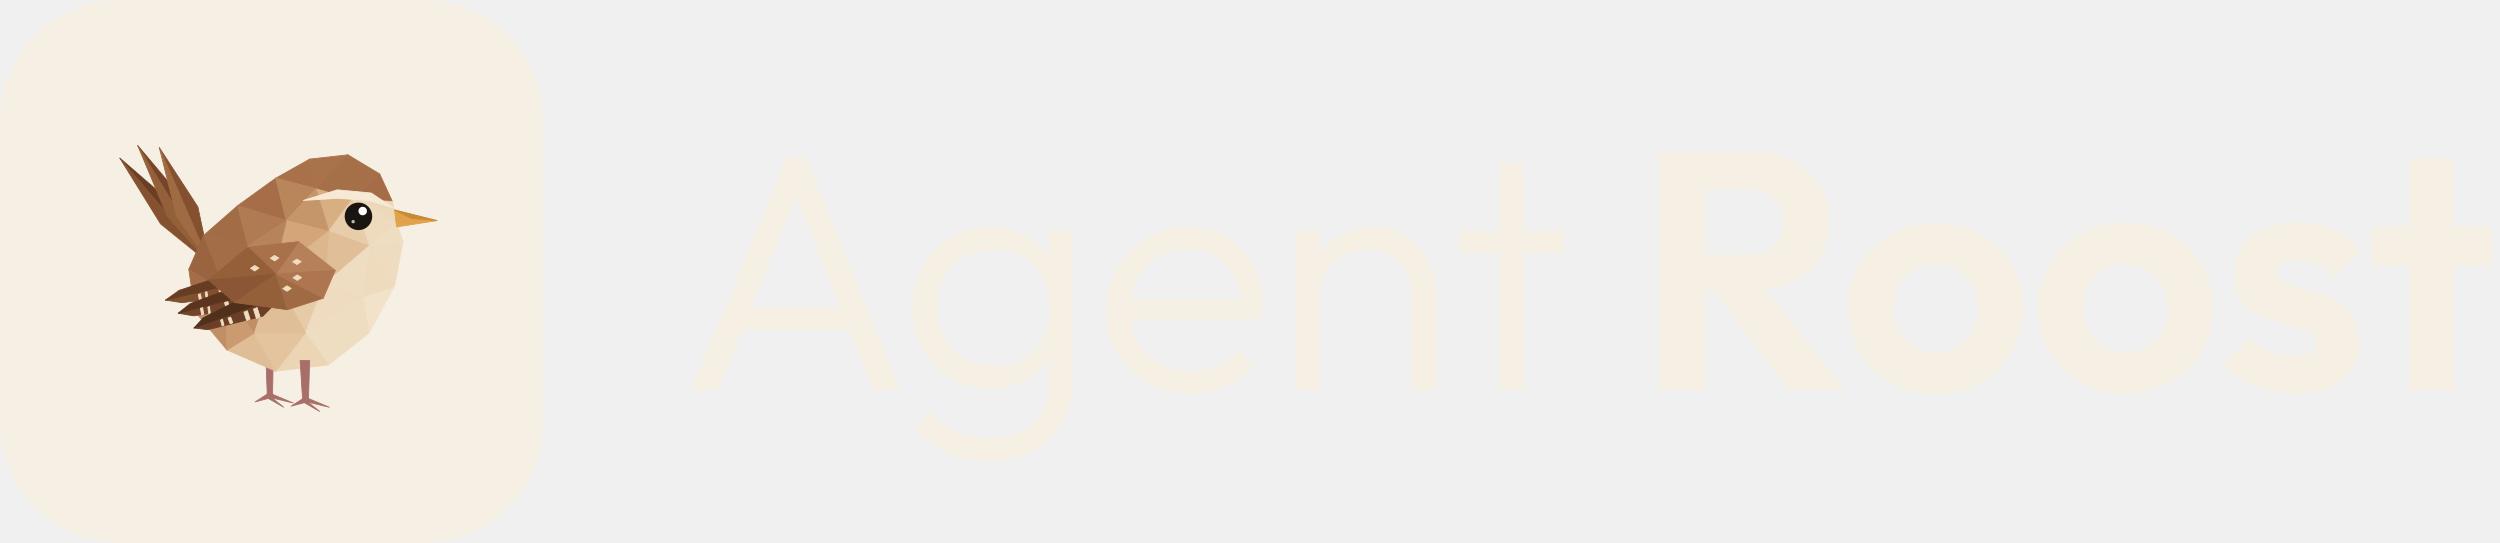
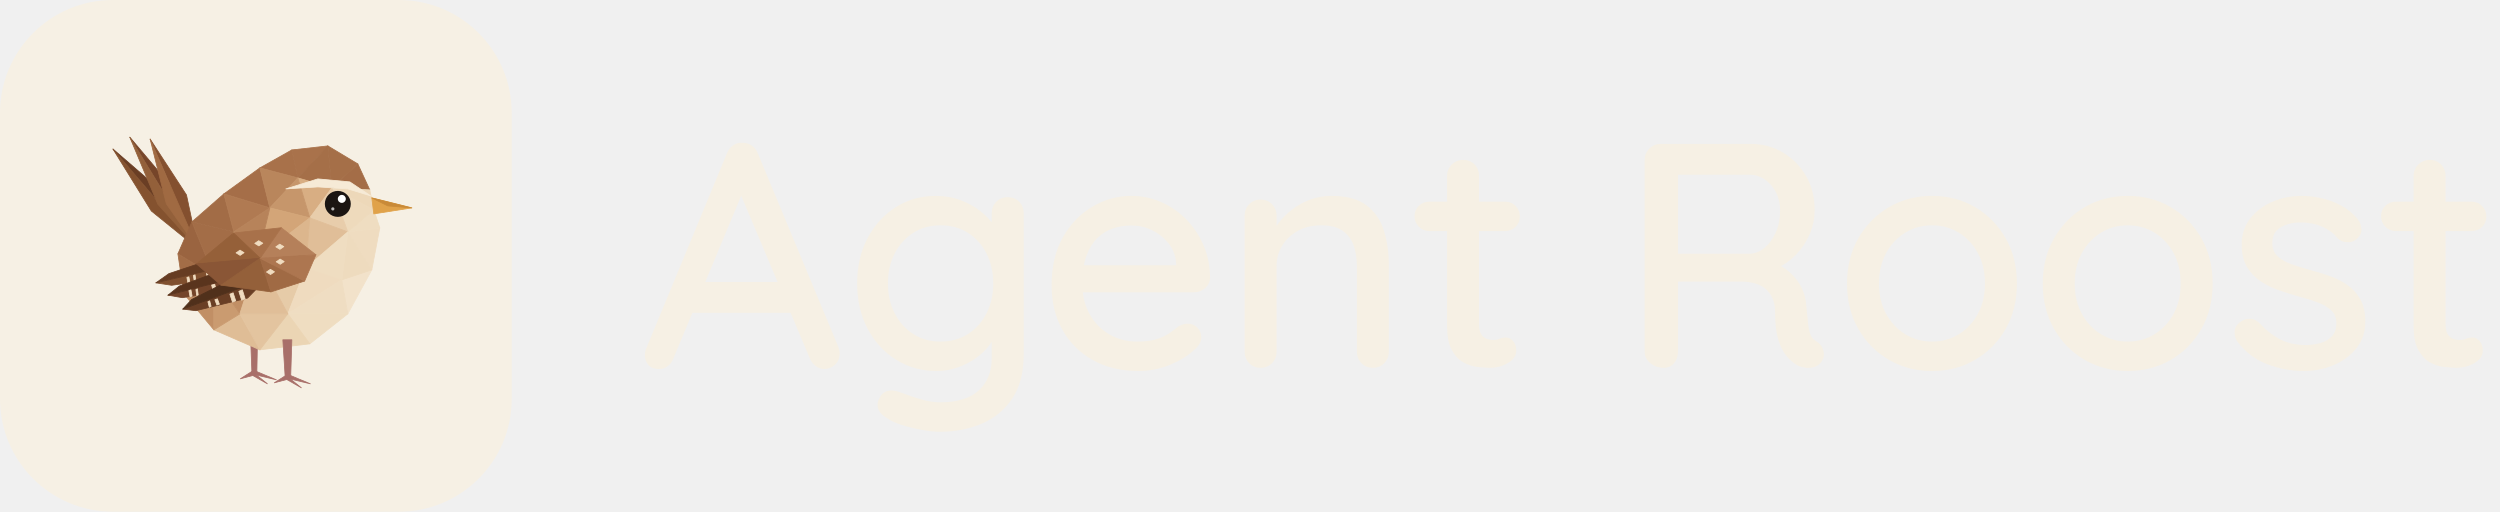
- <svg xmlns="http://www.w3.org/2000/svg" width="442" height="96" viewBox="0 0 442 96">
+ <svg xmlns="http://www.w3.org/2000/svg" width="469" height="96" viewBox="0 0 469 96">
  <defs />
  <g transform="translate(0 0)">
    <g>
      <g transform="scale(0.1875)">
        <defs>
          <clipPath id="icorner">
            <rect width="512" height="512" rx="113" />
          </clipPath>
        </defs>
        <g clip-path="url(#icorner)">
          <rect width="512" height="512" fill="#F6F0E4" />
          <g id="Group">
            <g id="g1">
              <path id="path1" fill="#6a3e24" stroke="#6a3e24" stroke-width="0.8" stroke-linejoin="round" d="M 197.992 248.788 L 168.143 196.818 L 113.058 149.157 Z" />
              <path id="path2" fill="#84522f" stroke="#84522f" stroke-width="0.8" stroke-linejoin="round" d="M 197.992 248.788 L 113.058 149.157 L 151.401 211.09 Z" />
              <path id="path3" fill="#764529" stroke="#764529" stroke-width="0.8" stroke-linejoin="round" d="M 197.992 248.788 L 176.742 192.894 L 129.909 137.322 Z" />
              <path id="path4" fill="#93603a" stroke="#93603a" stroke-width="0.8" stroke-linejoin="round" d="M 197.992 248.788 L 129.909 137.322 L 157.967 204.362 Z" />
              <path id="path5" fill="#84502f" stroke="#84502f" stroke-width="0.8" stroke-linejoin="round" d="M 197.992 248.788 L 186.577 195.077 L 150.218 139.199 Z" />
              <path id="path6" fill="#a06a42" stroke="#a06a42" stroke-width="0.8" stroke-linejoin="round" d="M 197.992 248.788 L 150.218 139.199 L 166.41 203.869 Z" />
            </g>
            <g id="g2">
              <path id="path7" fill="#a86f69" stroke="#a86f69" stroke-width="0.8" stroke-linejoin="round" d="M 250 318 L 258 318 L 257 372 L 252 372 Z" />
              <path id="path8" fill="#a86f69" stroke="#a86f69" stroke-width="0.8" stroke-linejoin="round" d="M 252.5 370 L 276.5 380 L 255.5 375 Z" />
              <path id="path9" fill="#a86f69" stroke="#a86f69" stroke-width="0.8" stroke-linejoin="round" d="M 252.5 372 L 267.5 384 L 253.5 376 Z" />
              <path id="path10" fill="#a86f69" stroke="#a86f69" stroke-width="0.8" stroke-linejoin="round" d="M 254.5 370 L 240.5 379 L 255.5 375 Z" />
            </g>
            <g id="g3">
              <path id="path11" fill="#a46d47" stroke="#a46d47" stroke-width="0.8" stroke-linejoin="round" d="M 370 190 L 358 164 L 332 188 Z" />
              <path id="path12" fill="#a56f48" stroke="#a56f48" stroke-width="0.8" stroke-linejoin="round" d="M 358 164 L 328 146 L 332 188 Z" />
              <path id="path13" fill="#edd8b9" stroke="#edd8b9" stroke-width="0.8" stroke-linejoin="round" d="M 370 190 L 374 210 L 332 188 Z" />
              <path id="path14" fill="#a9724b" stroke="#a9724b" stroke-width="0.8" stroke-linejoin="round" d="M 328 146 L 292 150 L 298 178 Z" />
              <path id="path15" fill="#a56f48" stroke="#a56f48" stroke-width="0.8" stroke-linejoin="round" d="M 328 146 L 332 188 L 298 178 Z" />
              <path id="path16" fill="#a8714a" stroke="#a8714a" stroke-width="0.8" stroke-linejoin="round" d="M 292 150 L 260 168 L 298 178 Z" />
              <path id="path17" fill="#efdcc0" stroke="#efdcc0" stroke-width="0.8" stroke-linejoin="round" d="M 372 270 L 380 228 L 348 232 Z" />
              <path id="path18" fill="#efddc1" stroke="#efddc1" stroke-width="0.8" stroke-linejoin="round" d="M 380 228 L 374 210 L 348 232 Z" />
              <path id="path19" fill="#eedabc" stroke="#eedabc" stroke-width="0.8" stroke-linejoin="round" d="M 374 210 L 332 188 L 348 232 Z" />
              <path id="path20" fill="#d8ae83" stroke="#d8ae83" stroke-width="0.8" stroke-linejoin="round" d="M 332 188 L 298 178 L 310 218 Z" />
              <path id="path21" fill="#e8cdab" stroke="#e8cdab" stroke-width="0.8" stroke-linejoin="round" d="M 332 188 L 348 232 L 310 218 Z" />
              <path id="path22" fill="#a56e48" stroke="#a56e48" stroke-width="0.8" stroke-linejoin="round" d="M 260 168 L 224 194 L 270 208 Z" />
              <path id="path23" fill="#b9865c" stroke="#b9865c" stroke-width="0.8" stroke-linejoin="round" d="M 260 168 L 298 178 L 270 208 Z" />
              <path id="path24" fill="#c6966b" stroke="#c6966b" stroke-width="0.8" stroke-linejoin="round" d="M 298 178 L 310 218 L 270 208 Z" />
              <path id="path25" fill="#a26c46" stroke="#a26c46" stroke-width="0.8" stroke-linejoin="round" d="M 224 194 L 192 222 L 234 232 Z" />
              <path id="path26" fill="#b07a52" stroke="#b07a52" stroke-width="0.8" stroke-linejoin="round" d="M 224 194 L 270 208 L 234 232 Z" />
              <path id="path27" fill="#9a6440" stroke="#9a6440" stroke-width="0.8" stroke-linejoin="round" d="M 192 222 L 178 254 L 214 276 Z" />
              <path id="path28" fill="#a36d47" stroke="#a36d47" stroke-width="0.8" stroke-linejoin="round" d="M 192 222 L 234 232 L 214 276 Z" />
              <path id="path29" fill="#a36d47" stroke="#a36d47" stroke-width="0.8" stroke-linejoin="round" d="M 178 254 L 184 294 L 214 276 Z" />
              <path id="path30" fill="#c18f65" stroke="#c18f65" stroke-width="0.8" stroke-linejoin="round" d="M 184 294 L 214 330 L 214 276 Z" />
              <path id="path31" fill="#d3a578" stroke="#d3a578" stroke-width="0.8" stroke-linejoin="round" d="M 310 218 L 270 208 L 258 258 Z" />
              <path id="path32" fill="#b7835a" stroke="#b7835a" stroke-width="0.8" stroke-linejoin="round" d="M 270 208 L 234 232 L 258 258 Z" />
              <path id="path33" fill="#c19065" stroke="#c19065" stroke-width="0.8" stroke-linejoin="round" d="M 234 232 L 214 276 L 258 258 Z" />
              <path id="path34" fill="#e0be98" stroke="#e0be98" stroke-width="0.8" stroke-linejoin="round" d="M 348 232 L 310 218 L 306 268 Z" />
              <path id="path35" fill="#dcb68d" stroke="#dcb68d" stroke-width="0.8" stroke-linejoin="round" d="M 310 218 L 258 258 L 306 268 Z" />
              <path id="path36" fill="#f2e2ca" stroke="#f2e2ca" stroke-width="0.8" stroke-linejoin="round" d="M 348 314 L 372 270 L 342 280 Z" />
              <path id="path37" fill="#eedbbe" stroke="#eedbbe" stroke-width="0.8" stroke-linejoin="round" d="M 372 270 L 348 232 L 342 280 Z" />
              <path id="path38" fill="#efddc1" stroke="#efddc1" stroke-width="0.8" stroke-linejoin="round" d="M 348 232 L 306 268 L 342 280 Z" />
              <path id="path39" fill="#efddc1" stroke="#efddc1" stroke-width="0.8" stroke-linejoin="round" d="M 310 344 L 348 314 L 288 314 Z" />
              <path id="path40" fill="#ebd5b4" stroke="#ebd5b4" stroke-width="0.8" stroke-linejoin="round" d="M 260 350 L 310 344 L 288 314 Z" />
              <path id="path41" fill="#e6cba8" stroke="#e6cba8" stroke-width="0.8" stroke-linejoin="round" d="M 258 258 L 306 268 L 288 314 Z" />
              <path id="path42" fill="#efdbbf" stroke="#efdbbf" stroke-width="0.8" stroke-linejoin="round" d="M 306 268 L 342 280 L 288 314 Z" />
              <path id="path43" fill="#efddc2" stroke="#efddc2" stroke-width="0.8" stroke-linejoin="round" d="M 348 314 L 342 280 L 288 314 Z" />
              <path id="path44" fill="#dfbd96" stroke="#dfbd96" stroke-width="0.8" stroke-linejoin="round" d="M 214 330 L 260 350 L 240 314 Z" />
              <path id="path45" fill="#e3c49f" stroke="#e3c49f" stroke-width="0.8" stroke-linejoin="round" d="M 260 350 L 288 314 L 240 314 Z" />
              <path id="path46" fill="#ca9b70" stroke="#ca9b70" stroke-width="0.8" stroke-linejoin="round" d="M 214 330 L 214 276 L 240 314 Z" />
              <path id="path47" fill="#c18f65" stroke="#c18f65" stroke-width="0.8" stroke-linejoin="round" d="M 214 276 L 258 258 L 240 314 Z" />
              <path id="path48" fill="#e0be98" stroke="#e0be98" stroke-width="0.8" stroke-linejoin="round" d="M 258 258 L 288 314 L 240 314 Z" />
            </g>
            <g id="g4">
              <path id="path49" fill="#80502f" stroke="#80502f" stroke-width="0.8" stroke-linejoin="round" d="M 292 237 L 237.958 275.979 L 171.779 285.439 L 156 283 L 300 249 Z" />
              <path id="path50" fill="#663c22" stroke="#663c22" stroke-width="0.8" stroke-linejoin="round" d="M 300 249 L 156 283 L 169.021 273.761 L 232.442 252.621 L 308 261 Z" />
              <path id="path53" fill="#f0dcc0" stroke="#f0dcc0" stroke-width="0.8" stroke-linejoin="round" d="M 211.19 279.425 L 209.582 272.612 L 206.467 273.348 L 208.076 280.16 Z" />
              <path id="Path-copy-4" fill="#f0dcc0" stroke="#f0dcc0" stroke-width="0.8" stroke-linejoin="round" d="M 196 280.56 L 195.137 275 L 193.467 275.6 L 194.33 281.16 Z" />
              <path id="Path-copy-5" fill="#f0dcc0" stroke="#f0dcc0" stroke-width="0.8" stroke-linejoin="round" d="M 190 282.56 L 188.978 277 L 187 277.6 L 188.022 283.16 Z" />
              <path id="path54" fill="#74452a" stroke="#74452a" stroke-width="0.8" stroke-linejoin="round" d="M 290.116 251.324 L 242.116 288.601 L 182.467 297.823 L 168.044 295.354 L 297.259 261.953 Z" />
              <path id="path55" fill="#5a341d" stroke="#5a341d" stroke-width="0.8" stroke-linejoin="round" d="M 297.259 261.953 L 168.044 295.354 L 179.464 286.205 L 236.109 265.365 L 304.402 272.582 Z" />
              <path id="path58" fill="#f0dcc0" stroke="#f0dcc0" stroke-width="0.8" stroke-linejoin="round" d="M 216.59 291.182 L 214.838 284.405 L 211.74 285.206 L 213.492 291.983 Z" />
              <path id="Path-copy-2" fill="#f0dcc0" stroke="#f0dcc0" stroke-width="0.8" stroke-linejoin="round" d="M 198.31 295.015 L 197.476 289 L 196 289.711 L 196.835 295.725 Z" />
              <path id="Path-copy-3" fill="#f0dcc0" stroke="#f0dcc0" stroke-width="0.8" stroke-linejoin="round" d="M 192.176 296.235 L 191.028 290 L 189 290.737 L 190.147 296.972 Z" />
              <path id="path59" fill="#6a3f25" stroke="#6a3f25" stroke-width="0.8" stroke-linejoin="round" d="M 285.238 259.665 L 247.739 298.188 L 195.997 310.842 L 182.887 309.275 L 293.263 268.643 Z" />
              <path id="path60" fill="#50301b" stroke="#50301b" stroke-width="0.8" stroke-linejoin="round" d="M 293.263 268.643 L 182.887 309.275 L 191.852 299.581 L 239.448 275.666 L 301.288 277.62 Z" />
              <path id="path61" fill="#f0dcc0" stroke="#f0dcc0" stroke-width="0.8" stroke-linejoin="round" d="M 245.222 298.855 L 242.447 290 L 239 291.49 L 241.775 300.345 Z" />
              <path id="path62" fill="#f0dcc0" stroke="#f0dcc0" stroke-width="0.8" stroke-linejoin="round" d="M 235.834 300.956 L 233.232 293 L 230 294.339 L 232.603 302.295 Z" />
              <path id="path63" fill="#f0dcc0" stroke="#f0dcc0" stroke-width="0.8" stroke-linejoin="round" d="M 219.506 304.319 L 217.496 299 L 215 299.895 L 217.01 305.214 Z" />
              <path id="Path-copy" fill="#f0dcc0" stroke="#f0dcc0" stroke-width="0.8" stroke-linejoin="round" d="M 211.209 306.472 L 209.777 301 L 208 301.921 L 209.431 307.393 Z" />
            </g>
            <g id="g5">
              <path id="path64" fill="#b5805a" stroke="#b5805a" stroke-width="0.798" stroke-linejoin="round" d="M 316.098 254.913 L 281.458 227.867 L 260.293 258.361 Z" />
              <path id="path65" fill="#a8714a" stroke="#a8714a" stroke-width="0.798" stroke-linejoin="round" d="M 281.458 227.867 L 233.684 233.102 L 260.293 258.361 Z" />
              <path id="path66" fill="#956039" stroke="#956039" stroke-width="0.798" stroke-linejoin="round" d="M 233.684 233.102 L 196.559 264.012 L 260.293 258.361 Z" />
              <path id="path67" fill="#8a5636" stroke="#8a5636" stroke-width="0.798" stroke-linejoin="round" d="M 196.559 264.012 L 221.069 285.333 L 260.293 258.361 Z" />
              <path id="path68" fill="#94603a" stroke="#94603a" stroke-width="0.798" stroke-linejoin="round" d="M 221.069 285.333 L 271.15 292.015 L 260.293 258.361 Z" />
              <path id="path69" fill="#a06a44" stroke="#a06a44" stroke-width="0.798" stroke-linejoin="round" d="M 271.15 292.015 L 304.804 281.159 L 260.293 258.361 Z" />
              <path id="path70" fill="#ad7650" stroke="#ad7650" stroke-width="0.798" stroke-linejoin="round" d="M 304.804 281.159 L 316.098 254.913 L 260.293 258.361 Z" />
              <path id="path71" fill="#f0dcc0" stroke="#f0dcc0" stroke-width="0.798" stroke-linejoin="round" d="M 266.641 272.17 L 270.563 269.473 L 274.62 271.962 L 270.698 274.66 Z" />
              <path id="path72" fill="#f0dcc0" stroke="#f0dcc0" stroke-width="0.798" stroke-linejoin="round" d="M 276.356 261.936 L 280.278 259.239 L 284.336 261.728 L 280.413 264.426 Z" />
              <path id="path73" fill="#f0dcc0" stroke="#f0dcc0" stroke-width="0.798" stroke-linejoin="round" d="M 275.967 246.974 L 279.889 244.277 L 283.946 246.767 L 280.024 249.464 Z" />
              <path id="path74" fill="#f0dcc0" stroke="#f0dcc0" stroke-width="0.798" stroke-linejoin="round" d="M 254.916 243.529 L 258.839 240.832 L 262.896 243.322 L 258.974 246.019 Z" />
              <path id="path75" fill="#f0dcc0" stroke="#f0dcc0" stroke-width="0.798" stroke-linejoin="round" d="M 236.198 252.999 L 240.121 250.302 L 244.178 252.792 L 240.255 255.489 Z" />
            </g>
            <g id="g6">
              <path id="path76" fill="#e0a24a" stroke="#e0a24a" stroke-width="0.8" stroke-linejoin="round" d="M 372 198 L 412 208 L 374 214 Z" />
              <path id="path77" fill="#c98a38" stroke="#c98a38" stroke-width="0.8" stroke-linejoin="round" d="M 372 198 L 412 208 L 388 206 Z" />
            </g>
            <path id="path78" fill="#f6ead6" stroke="#f6ead6" stroke-width="0.8" stroke-linejoin="round" d="M 371 196 L 350 182 L 318 179 L 286 189 L 318 187 L 348 189 Z" />
            <g id="g7">
              <path id="path79" fill="#1b1512" stroke="none" d="M 351 204 C 351 211.18 345.18 217 338 217 C 330.82 217 325 211.18 325 204 C 325 196.82 330.82 191 338 191 C 345.18 191 351 196.82 351 204 Z" />
              <path id="path80" fill="#ffffff" stroke="none" d="M 346 199 C 346 201.209 344.209 203 342 203 C 339.791 203 338 201.209 338 199 C 338 196.791 339.791 195 342 195 C 344.209 195 346 196.791 346 199 Z" />
              <path id="path81" fill="#ffffff" stroke="none" opacity="0.7" d="M 334.6 209 C 334.6 209.884 333.884 210.6 333 210.6 C 332.116 210.6 331.4 209.884 331.4 209 C 331.4 208.116 332.116 207.4 333 207.4 C 333.884 207.4 334.6 208.116 334.6 209 Z" />
            </g>
            <g id="Group-copy">
              <path id="path51" fill="#a86f69" stroke="#a86f69" stroke-width="0.8" stroke-linejoin="round" d="M 283 340 L 292 340 L 290.875 376 L 285.25 376 Z" />
              <path id="path52" fill="#a86f69" stroke="#a86f69" stroke-width="0.8" stroke-linejoin="round" d="M 286.5 374 L 310.5 384 L 289.5 379 Z" />
              <path id="path56" fill="#a86f69" stroke="#a86f69" stroke-width="0.8" stroke-linejoin="round" d="M 286.5 376 L 301.5 388 L 287.5 380 Z" />
              <path id="path57" fill="#a86f69" stroke="#a86f69" stroke-width="0.8" stroke-linejoin="round" d="M 288.5 374 L 274.5 383 L 289.5 379 Z" />
            </g>
          </g>
        </g>
      </g>
    </g>
-     <path d="M122.22 69.0 139.11 27.72H142.41L159.18 69.0H154.41L139.86 32.55H141.57L126.9 69.0ZM129.93 58.26V54.39H151.53V58.26Z M174.78 81.48Q170.52 81.48 167.19 79.905Q163.86 78.33 161.82 75.42L164.55 72.69Q166.23 74.94 168.81 76.2Q171.39 77.46 174.87 77.46Q179.7 77.46 182.535 74.88Q185.37 72.3 185.37 67.89V60.84L186.21 54.42L185.37 48.06V40.8H189.6V67.89Q189.6 71.97 187.74 75.015Q185.88 78.06 182.535 79.77Q179.19 81.48 174.78 81.48ZM175.08 68.7Q171.15 68.7 168.03 66.84Q164.91 64.98 163.11 61.74Q161.31 58.5 161.31 54.42Q161.31 50.37 163.095 47.16Q164.88 43.95 168 42.075Q171.12 40.2 175.02 40.2Q178.32 40.2 180.915 41.475Q183.51 42.75 185.115 45.045Q186.72 47.34 187.05 50.46V58.47Q186.69 61.53 185.07 63.84Q183.45 66.15 180.885 67.425Q178.32 68.7 175.08 68.7ZM175.86 64.71Q178.77 64.71 180.975 63.435Q183.18 62.16 184.395 59.85Q185.61 57.54 185.61 54.45Q185.61 51.39 184.38 49.095Q183.15 46.8 180.945 45.495Q178.74 44.19 175.8 44.19Q172.83 44.19 170.535 45.495Q168.24 46.8 166.95 49.095Q165.66 51.39 165.66 54.42Q165.66 57.42 166.965 59.76Q168.27 62.1 170.565 63.405Q172.86 64.71 175.86 64.71Z M210.45 69.6Q206.22 69.6 202.86 67.68Q199.5 65.76 197.55 62.415Q195.6 59.07 195.6 54.87Q195.6 50.7 197.505 47.385Q199.41 44.07 202.71 42.135Q206.01 40.2 210.09 40.2Q213.96 40.2 216.93 41.955Q219.9 43.71 221.595 46.8Q223.29 49.89 223.29 53.88Q223.29 54.36 223.23 54.99Q223.17 55.62 223.02 56.46H198.57V52.89H220.71L219.21 54.18Q219.27 51.09 218.16 48.84Q217.05 46.59 214.98 45.345Q212.91 44.1 210 44.1Q206.94 44.1 204.645 45.435Q202.35 46.77 201.075 49.14Q199.8 51.51 199.8 54.72Q199.8 57.99 201.135 60.45Q202.47 62.91 204.9 64.275Q207.33 65.64 210.54 65.64Q213.09 65.64 215.25 64.71Q217.41 63.78 218.91 61.95L221.64 64.71Q219.66 67.05 216.735 68.325Q213.81 69.6 210.45 69.6Z M249.66 69.0V52.44Q249.66 48.75 247.455 46.44Q245.25 44.13 241.657 44.13Q239.212 44.13 237.341 45.195Q235.47 46.26 234.405 48.12Q233.34 49.98 233.34 52.41L231.42 51.33Q231.42 48.12 232.905 45.615Q234.39 43.11 236.967 41.655Q239.544 40.2 242.802 40.2Q246.06 40.2 248.565 41.775Q251.07 43.35 252.48 45.975Q253.89 48.6 253.89 51.72V69.0ZM229.11 69.0V40.8H233.34V69.0Z M265.17 69.0V28.92H269.4V69.0ZM258.06 44.61V40.8H276.48V44.61Z M299.28 51.375V45.03H309.06Q312.06 45.03 313.71 43.492Q315.36 41.955 315.36 39.255Q315.36 36.78 313.733 35.13Q312.105 33.48 309.105 33.48H299.28V26.82H309.81Q313.89 26.82 316.98 28.418Q320.07 30.015 321.788 32.782Q323.505 35.55 323.505 39.12Q323.505 42.825 321.78 45.57Q320.055 48.315 316.935 49.845Q313.815 51.375 309.66 51.375ZM293.295 69.0V26.82H301.47V69.0ZM316.335 69.0 302.4 50.76 309.915 48.42 326.265 69.0Z M342.24 69.63Q337.875 69.63 334.358 67.62Q330.84 65.61 328.785 62.16Q326.73 58.71 326.73 54.45Q326.73 50.19 328.778 46.8Q330.825 43.41 334.342 41.4Q337.86 39.39 342.225 39.39Q346.635 39.39 350.145 41.377Q353.655 43.365 355.71 46.778Q357.765 50.19 357.765 54.45Q357.765 58.71 355.717 62.16Q353.67 65.61 350.16 67.62Q346.65 69.63 342.24 69.63ZM342.225 62.28Q344.445 62.28 346.14 61.29Q347.835 60.3 348.773 58.523Q349.71 56.745 349.71 54.465Q349.71 52.185 348.743 50.453Q347.775 48.72 346.11 47.73Q344.445 46.74 342.225 46.74Q340.065 46.74 338.37 47.737Q336.675 48.735 335.73 50.468Q334.785 52.2 334.785 54.48Q334.785 56.745 335.73 58.523Q336.675 60.3 338.37 61.29Q340.065 62.28 342.225 62.28Z M375.78 69.63Q371.415 69.63 367.898 67.62Q364.38 65.61 362.325 62.16Q360.27 58.71 360.27 54.45Q360.27 50.19 362.317 46.8Q364.365 43.41 367.883 41.4Q371.4 39.39 375.765 39.39Q380.175 39.39 383.685 41.377Q387.195 43.365 389.25 46.778Q391.305 50.19 391.305 54.45Q391.305 58.71 389.258 62.16Q387.21 65.61 383.7 67.62Q380.19 69.63 375.78 69.63ZM375.765 62.28Q377.985 62.28 379.68 61.29Q381.375 60.3 382.313 58.523Q383.25 56.745 383.25 54.465Q383.25 52.185 382.283 50.453Q381.315 48.72 379.65 47.73Q377.985 46.74 375.765 46.74Q373.605 46.74 371.91 47.737Q370.215 48.735 369.27 50.468Q368.325 52.2 368.325 54.48Q368.325 56.745 369.27 58.523Q370.215 60.3 371.91 61.29Q373.605 62.28 375.765 62.28Z M405.705 69.675Q403.215 69.675 400.86 69.023Q398.505 68.37 396.518 67.178Q394.53 65.985 393.09 64.32L397.785 59.58Q399.27 61.245 401.235 62.108Q403.2 62.97 405.6 62.97Q407.52 62.97 408.518 62.407Q409.515 61.845 409.515 60.78Q409.515 59.58 408.458 58.935Q407.4 58.29 405.735 57.817Q404.07 57.345 402.225 56.797Q400.38 56.25 398.708 55.305Q397.035 54.36 395.985 52.703Q394.935 51.045 394.935 48.42Q394.935 45.645 396.3 43.612Q397.665 41.58 400.17 40.447Q402.675 39.315 406.11 39.315Q409.695 39.315 412.613 40.567Q415.53 41.82 417.42 44.325L412.71 49.065Q411.39 47.475 409.725 46.748Q408.06 46.02 406.185 46.02Q404.415 46.02 403.493 46.552Q402.57 47.085 402.57 48.06Q402.57 49.125 403.62 49.725Q404.67 50.325 406.335 50.775Q408 51.225 409.838 51.802Q411.675 52.38 413.34 53.392Q415.005 54.405 416.055 56.085Q417.105 57.765 417.105 60.45Q417.105 64.695 414.03 67.185Q410.955 69.675 405.705 69.675Z M426 69.0V27.99H433.89V69.0ZM419.25 46.92V40.02H440.64V46.92Z" fill="#F6F0E4" />
+     <path d="M139.845 34.83 126.33 67.23Q125.985 68.175 125.257 68.7Q124.53 69.225 123.675 69.225Q122.31 69.225 121.65 68.475Q120.99 67.725 120.975 66.63Q120.96 66.165 121.125 65.625L136.365 28.785Q136.77 27.765 137.58 27.233Q138.39 26.7 139.35 26.79Q140.28 26.79 141.053 27.315Q141.825 27.84 142.17 28.785L157.275 65.085Q157.515 65.715 157.515 66.285Q157.515 67.635 156.637 68.43Q155.76 69.225 154.68 69.225Q153.765 69.225 153.03 68.677Q152.295 68.13 151.905 67.185L138.315 34.98ZM128.745 58.68 131.43 52.905H148.44L149.445 58.68Z M175.545 36.75Q178.11 36.75 180.27 37.575Q182.43 38.4 184.02 39.69Q185.61 40.98 186.51 42.353Q187.41 43.725 187.41 44.79L186.045 44.82V40.035Q186.045 38.745 186.892 37.868Q187.74 36.99 189.045 36.99Q190.35 36.99 191.197 37.845Q192.045 38.7 192.045 40.035V66.51Q192.045 71.58 189.885 74.782Q187.725 77.985 184.155 79.493Q180.585 81.0 176.34 81.0Q174.84 81.0 172.793 80.618Q170.745 80.235 169.035 79.68Q167.325 79.125 166.65 78.585Q165.3 77.88 164.85 76.927Q164.4 75.975 164.835 74.985Q165.39 73.68 166.417 73.373Q167.445 73.065 168.765 73.56Q169.35 73.74 170.618 74.22Q171.885 74.7 173.452 75.09Q175.02 75.48 176.37 75.48Q181.17 75.48 183.607 73.252Q186.045 71.025 186.045 67.23V61.83L186.735 62.25Q186.555 63.48 185.603 64.763Q184.65 66.045 183.15 67.132Q181.65 68.22 179.722 68.91Q177.795 69.6 175.725 69.6Q171.495 69.6 168.113 67.485Q164.73 65.37 162.765 61.665Q160.8 57.96 160.8 53.19Q160.8 48.375 162.765 44.67Q164.73 40.965 168.067 38.858Q171.405 36.75 175.545 36.75ZM176.43 42.27Q173.535 42.27 171.308 43.695Q169.08 45.12 167.827 47.588Q166.575 50.055 166.575 53.19Q166.575 56.265 167.827 58.74Q169.08 61.215 171.308 62.648Q173.535 64.08 176.43 64.08Q179.37 64.08 181.59 62.662Q183.81 61.245 185.07 58.778Q186.33 56.31 186.33 53.19Q186.33 50.025 185.07 47.558Q183.81 45.09 181.59 43.68Q179.37 42.27 176.43 42.27Z M213.585 69.6Q208.635 69.6 204.96 67.522Q201.285 65.445 199.283 61.822Q197.28 58.2 197.28 53.55Q197.28 48.24 199.41 44.498Q201.54 40.755 204.968 38.752Q208.395 36.75 212.235 36.75Q215.16 36.75 217.808 37.898Q220.455 39.045 222.502 41.115Q224.55 43.185 225.765 45.983Q226.98 48.78 227.01 52.095Q226.965 53.295 226.065 54.068Q225.165 54.84 223.965 54.84H200.655L199.215 49.77H221.775L220.635 50.805V49.32Q220.47 47.22 219.21 45.645Q217.95 44.07 216.113 43.185Q214.275 42.3 212.235 42.3Q210.435 42.3 208.77 42.862Q207.105 43.425 205.83 44.692Q204.555 45.96 203.798 48.03Q203.04 50.1 203.04 53.145Q203.04 56.49 204.42 58.943Q205.8 61.395 208.125 62.737Q210.45 64.08 213.315 64.08Q215.49 64.08 216.93 63.638Q218.37 63.195 219.338 62.528Q220.305 61.86 221.025 61.26Q221.955 60.72 222.81 60.72Q223.905 60.72 224.633 61.477Q225.36 62.235 225.36 63.24Q225.36 64.56 224.04 65.625Q222.405 67.215 219.563 68.407Q216.72 69.6 213.585 69.6Z M249.765 36.75Q254.04 36.75 256.365 38.52Q258.69 40.29 259.62 43.253Q260.55 46.215 260.55 49.845V65.955Q260.55 67.245 259.695 68.123Q258.84 69.0 257.55 69.0Q256.245 69.0 255.398 68.123Q254.55 67.245 254.55 65.955V49.905Q254.55 47.775 253.95 46.058Q253.35 44.34 251.888 43.305Q250.425 42.27 247.815 42.27Q245.355 42.27 243.488 43.305Q241.62 44.34 240.555 46.058Q239.49 47.775 239.49 49.905V65.955Q239.49 67.245 238.635 68.123Q237.78 69.0 236.49 69.0Q235.185 69.0 234.338 68.123Q233.49 67.245 233.49 65.955V40.485Q233.49 39.195 234.345 38.317Q235.2 37.44 236.49 37.44Q237.795 37.44 238.643 38.317Q239.49 39.195 239.49 40.485V43.89L238.44 44.475Q238.845 43.17 239.895 41.797Q240.945 40.425 242.445 39.278Q243.945 38.13 245.812 37.44Q247.68 36.75 249.765 36.75Z M268.17 37.83H282.315Q283.515 37.83 284.317 38.64Q285.12 39.45 285.12 40.635Q285.12 41.79 284.317 42.57Q283.515 43.35 282.315 43.35H268.17Q266.985 43.35 266.175 42.54Q265.365 41.73 265.365 40.545Q265.365 39.39 266.175 38.61Q266.985 37.83 268.17 37.83ZM274.515 30.0Q275.82 30.0 276.645 30.878Q277.47 31.755 277.47 33.045V60.885Q277.47 62.01 277.845 62.647Q278.22 63.285 278.843 63.532Q279.465 63.78 280.14 63.78Q280.785 63.78 281.31 63.547Q281.835 63.315 282.525 63.315Q283.26 63.315 283.852 63.983Q284.445 64.65 284.445 65.79Q284.445 67.185 282.9 68.093Q281.355 69.0 279.525 69.0Q278.49 69.0 277.11 68.835Q275.73 68.67 274.455 67.935Q273.18 67.2 272.325 65.602Q271.47 64.005 271.47 61.14V33.045Q271.47 31.755 272.348 30.878Q273.225 30.0 274.515 30.0Z M312.09 69.0Q310.68 69.0 309.608 68.123Q308.535 67.245 308.535 65.955V30.045Q308.535 28.755 309.413 27.878Q310.29 27.0 311.58 27.0H328.5Q331.725 27.0 334.44 28.59Q337.155 30.18 338.79 32.977Q340.425 35.775 340.425 39.39Q340.425 41.79 339.48 43.965Q338.535 46.14 336.9 47.812Q335.265 49.485 333.21 50.37L332.565 49.215Q334.425 49.89 335.798 51.12Q337.17 52.35 337.988 54.0Q338.805 55.65 338.895 57.72Q339.075 59.58 339.21 60.817Q339.345 62.055 339.66 62.82Q339.975 63.585 340.71 64.005Q341.79 64.65 342.082 65.843Q342.375 67.035 341.58 68.01Q341.055 68.685 340.223 68.895Q339.39 69.105 338.55 68.963Q337.71 68.82 337.125 68.505Q336.15 67.935 335.183 66.817Q334.215 65.7 333.608 63.72Q333.0 61.74 333.0 58.485Q333.0 57.015 332.513 55.943Q332.025 54.87 331.192 54.172Q330.36 53.475 329.212 53.153Q328.065 52.83 326.715 52.83H313.98L314.79 51.615V65.955Q314.79 67.245 314.07 68.123Q313.35 69.0 312.09 69.0ZM314.01 47.595H328.35Q329.76 47.535 331.035 46.492Q332.31 45.45 333.128 43.627Q333.945 41.805 333.945 39.54Q333.945 36.645 332.235 34.71Q330.525 32.775 328.2 32.775H314.175L314.79 31.23V48.84Z M378.375 53.205Q378.375 58.005 376.252 61.71Q374.13 65.415 370.53 67.507Q366.93 69.6 362.445 69.6Q357.975 69.6 354.368 67.507Q350.76 65.415 348.63 61.71Q346.5 58.005 346.5 53.205Q346.5 48.39 348.63 44.685Q350.76 40.98 354.368 38.865Q357.975 36.75 362.445 36.75Q366.93 36.75 370.53 38.865Q374.13 40.98 376.252 44.685Q378.375 48.39 378.375 53.205ZM372.375 53.205Q372.375 49.935 371.055 47.49Q369.735 45.045 367.485 43.657Q365.235 42.27 362.445 42.27Q359.67 42.27 357.413 43.657Q355.155 45.045 353.827 47.49Q352.5 49.935 352.5 53.205Q352.5 56.415 353.827 58.86Q355.155 61.305 357.413 62.692Q359.67 64.08 362.445 64.08Q365.235 64.08 367.485 62.692Q369.735 61.305 371.055 58.86Q372.375 56.415 372.375 53.205Z M415.095 53.205Q415.095 58.005 412.972 61.71Q410.85 65.415 407.25 67.507Q403.65 69.6 399.165 69.6Q394.695 69.6 391.087 67.507Q387.48 65.415 385.35 61.71Q383.22 58.005 383.22 53.205Q383.22 48.39 385.35 44.685Q387.48 40.98 391.087 38.865Q394.695 36.75 399.165 36.75Q403.65 36.75 407.25 38.865Q410.85 40.98 412.972 44.685Q415.095 48.39 415.095 53.205ZM409.095 53.205Q409.095 49.935 407.775 47.49Q406.455 45.045 404.205 43.657Q401.955 42.27 399.165 42.27Q396.39 42.27 394.132 43.657Q391.875 45.045 390.548 47.49Q389.22 49.935 389.22 53.205Q389.22 56.415 390.548 58.86Q391.875 61.305 394.132 62.692Q396.39 64.08 399.165 64.08Q401.955 64.08 404.205 62.692Q406.455 61.305 407.775 58.86Q409.095 56.415 409.095 53.205Z M419.715 64.065Q419.16 63.255 419.212 62.153Q419.265 61.05 420.495 60.255Q421.29 59.73 422.228 59.805Q423.165 59.88 424.02 60.75Q425.715 62.61 427.763 63.675Q429.81 64.74 432.795 64.74Q433.965 64.695 435.233 64.373Q436.5 64.05 437.4 63.157Q438.3 62.265 438.3 60.615Q438.3 59.115 437.34 58.222Q436.38 57.33 434.827 56.745Q433.275 56.16 431.43 55.68Q429.51 55.14 427.575 54.472Q425.64 53.805 424.065 52.755Q422.49 51.705 421.515 50.04Q420.54 48.375 420.54 45.9Q420.54 43.065 422.115 41.025Q423.69 38.985 426.263 37.867Q428.835 36.75 431.79 36.75Q433.545 36.75 435.48 37.178Q437.415 37.605 439.215 38.565Q441.015 39.525 442.305 41.13Q442.92 41.895 443.003 42.968Q443.085 44.04 442.035 44.91Q441.27 45.51 440.265 45.443Q439.26 45.375 438.6 44.745Q437.445 43.32 435.645 42.525Q433.845 41.73 431.595 41.73Q430.425 41.73 429.21 42.053Q427.995 42.375 427.14 43.215Q426.285 44.055 426.285 45.675Q426.315 47.175 427.283 48.082Q428.25 48.99 429.885 49.567Q431.52 50.145 433.44 50.67Q435.285 51.15 437.108 51.803Q438.93 52.455 440.423 53.505Q441.915 54.555 442.822 56.198Q443.73 57.84 443.73 60.36Q443.73 63.285 442.043 65.362Q440.355 67.44 437.738 68.52Q435.12 69.6 432.24 69.6Q428.805 69.6 425.43 68.362Q422.055 67.125 419.715 64.065Z M449.49 37.83H463.635Q464.835 37.83 465.638 38.64Q466.44 39.45 466.44 40.635Q466.44 41.79 465.638 42.57Q464.835 43.35 463.635 43.35H449.49Q448.305 43.35 447.495 42.54Q446.685 41.73 446.685 40.545Q446.685 39.39 447.495 38.61Q448.305 37.83 449.49 37.83ZM455.835 30.0Q457.14 30.0 457.965 30.878Q458.79 31.755 458.79 33.045V60.885Q458.79 62.01 459.165 62.647Q459.54 63.285 460.163 63.532Q460.785 63.78 461.46 63.78Q462.105 63.78 462.63 63.547Q463.155 63.315 463.845 63.315Q464.58 63.315 465.173 63.983Q465.765 64.65 465.765 65.79Q465.765 67.185 464.22 68.093Q462.675 69.0 460.845 69.0Q459.81 69.0 458.43 68.835Q457.05 68.67 455.775 67.935Q454.5 67.2 453.645 65.602Q452.79 64.005 452.79 61.14V33.045Q452.79 31.755 453.668 30.878Q454.545 30.0 455.835 30.0Z" fill="#F6F0E4" />
  </g>
</svg>
